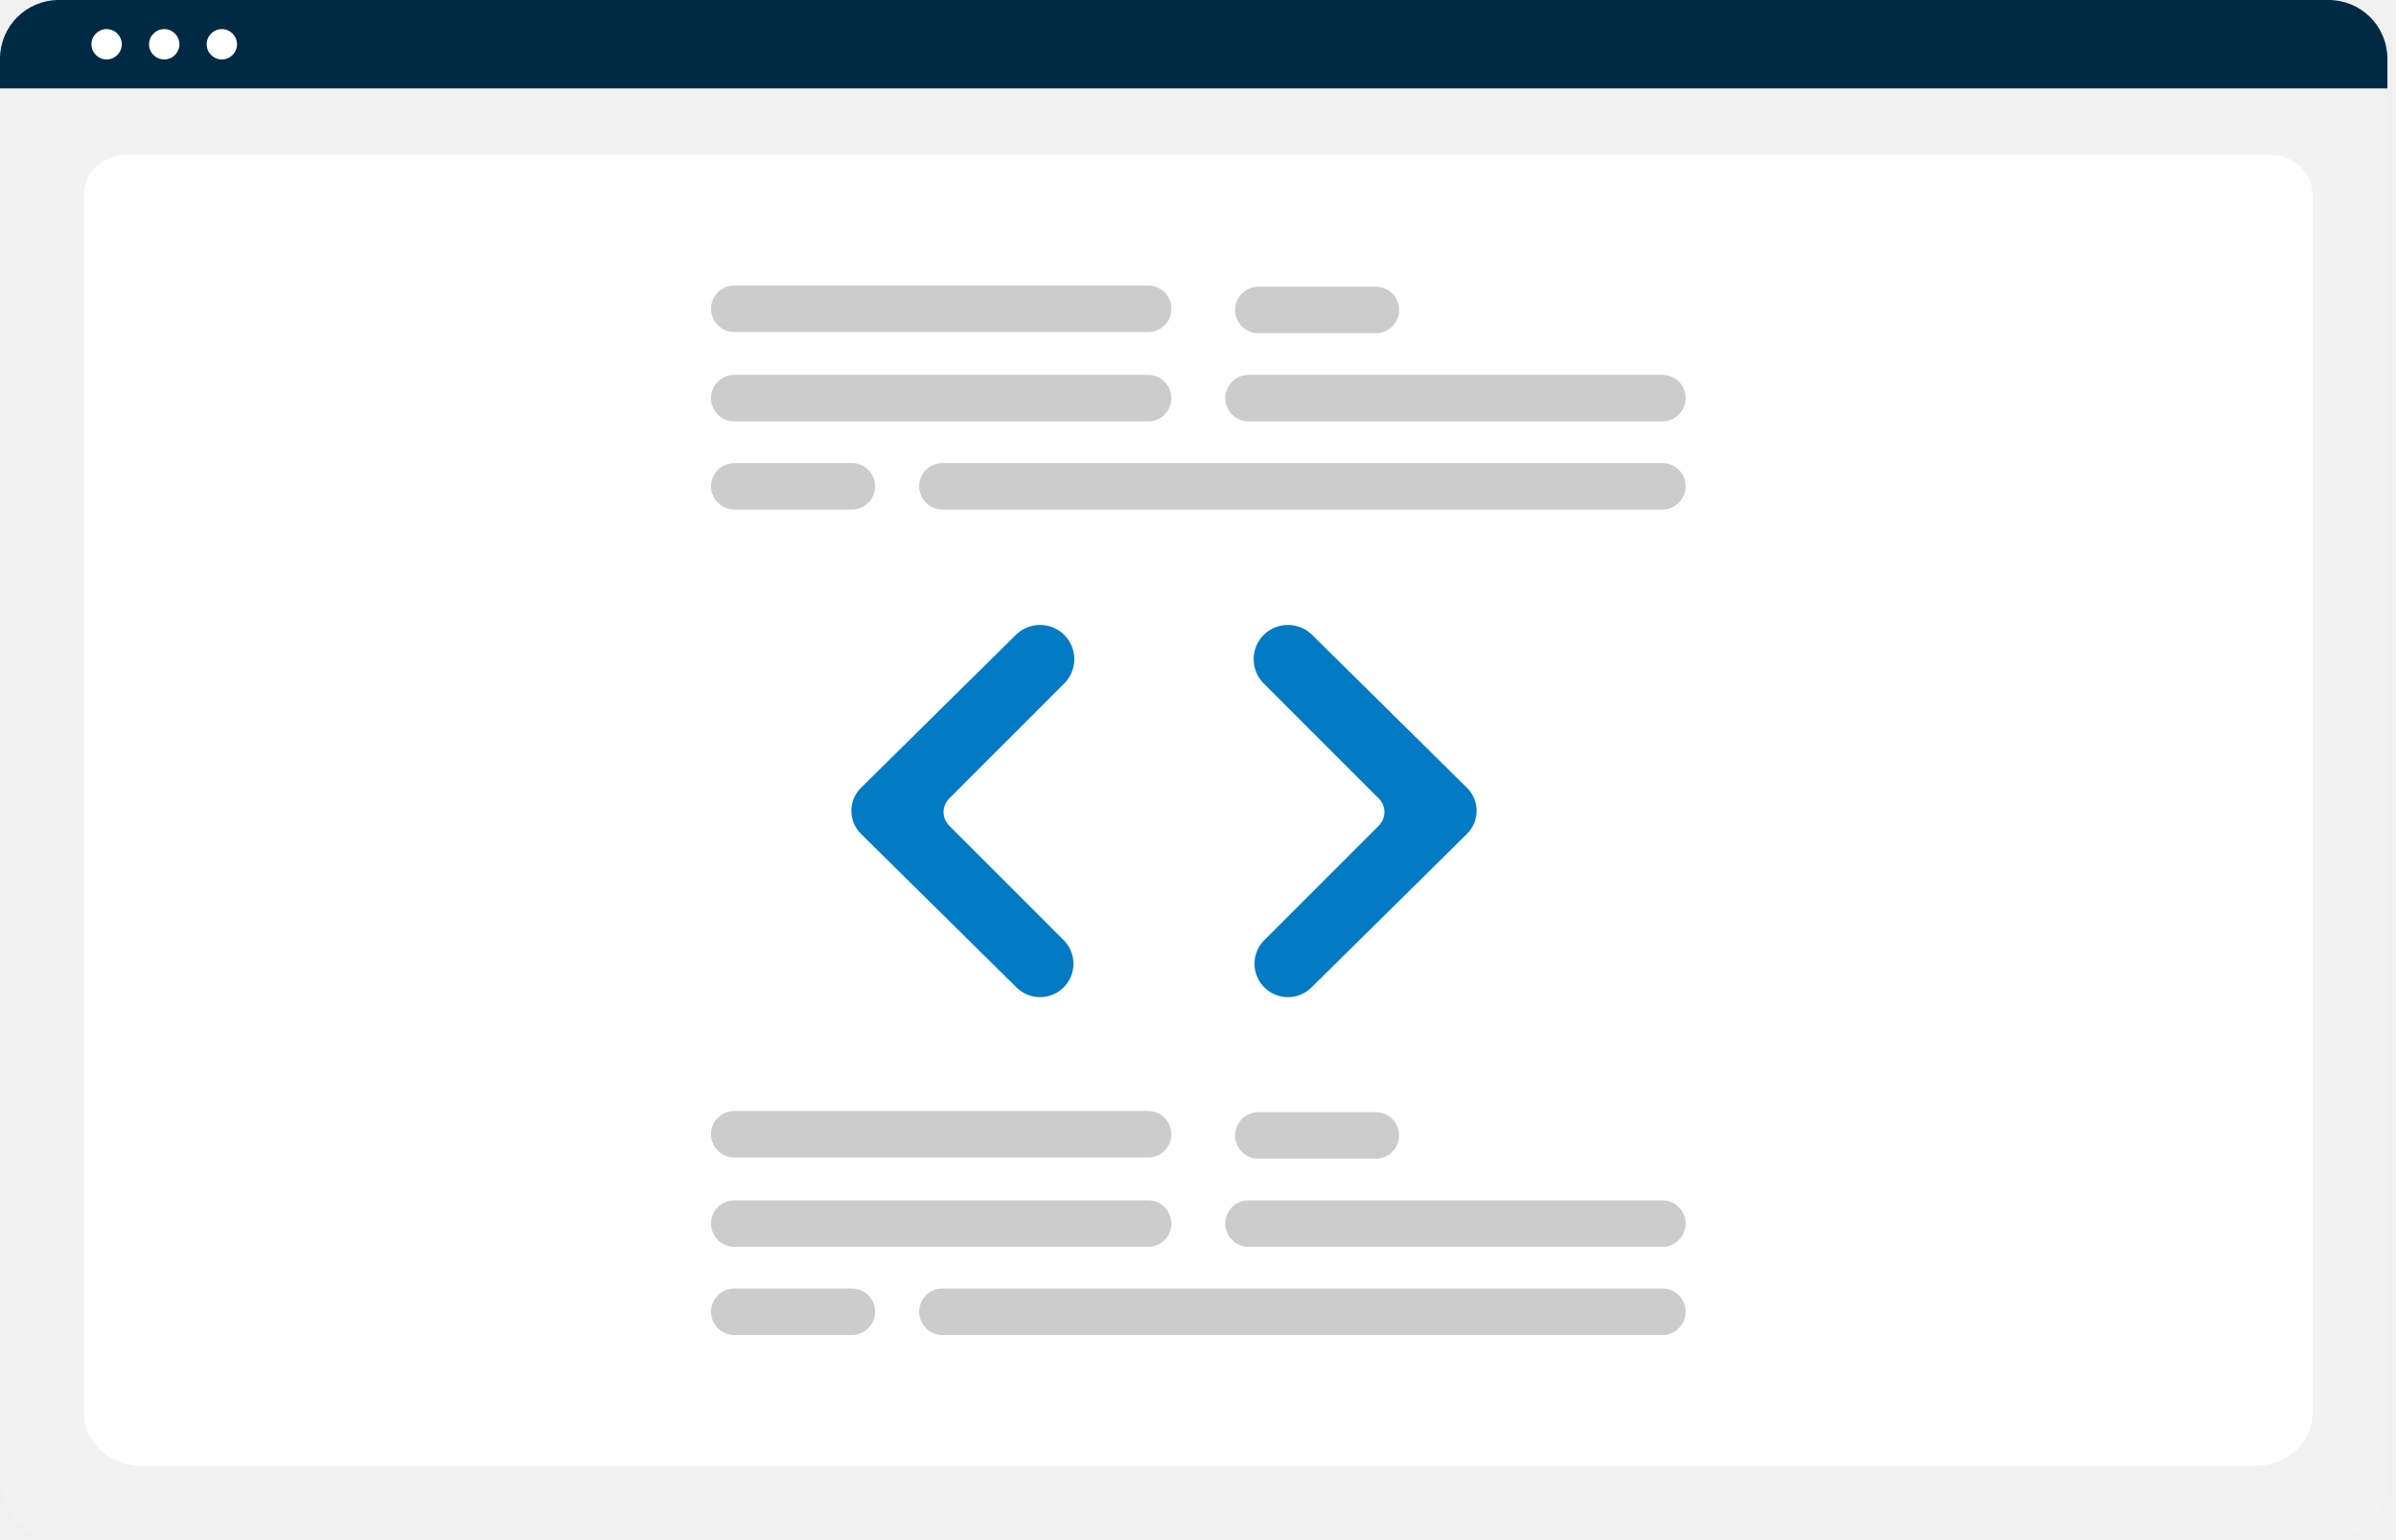
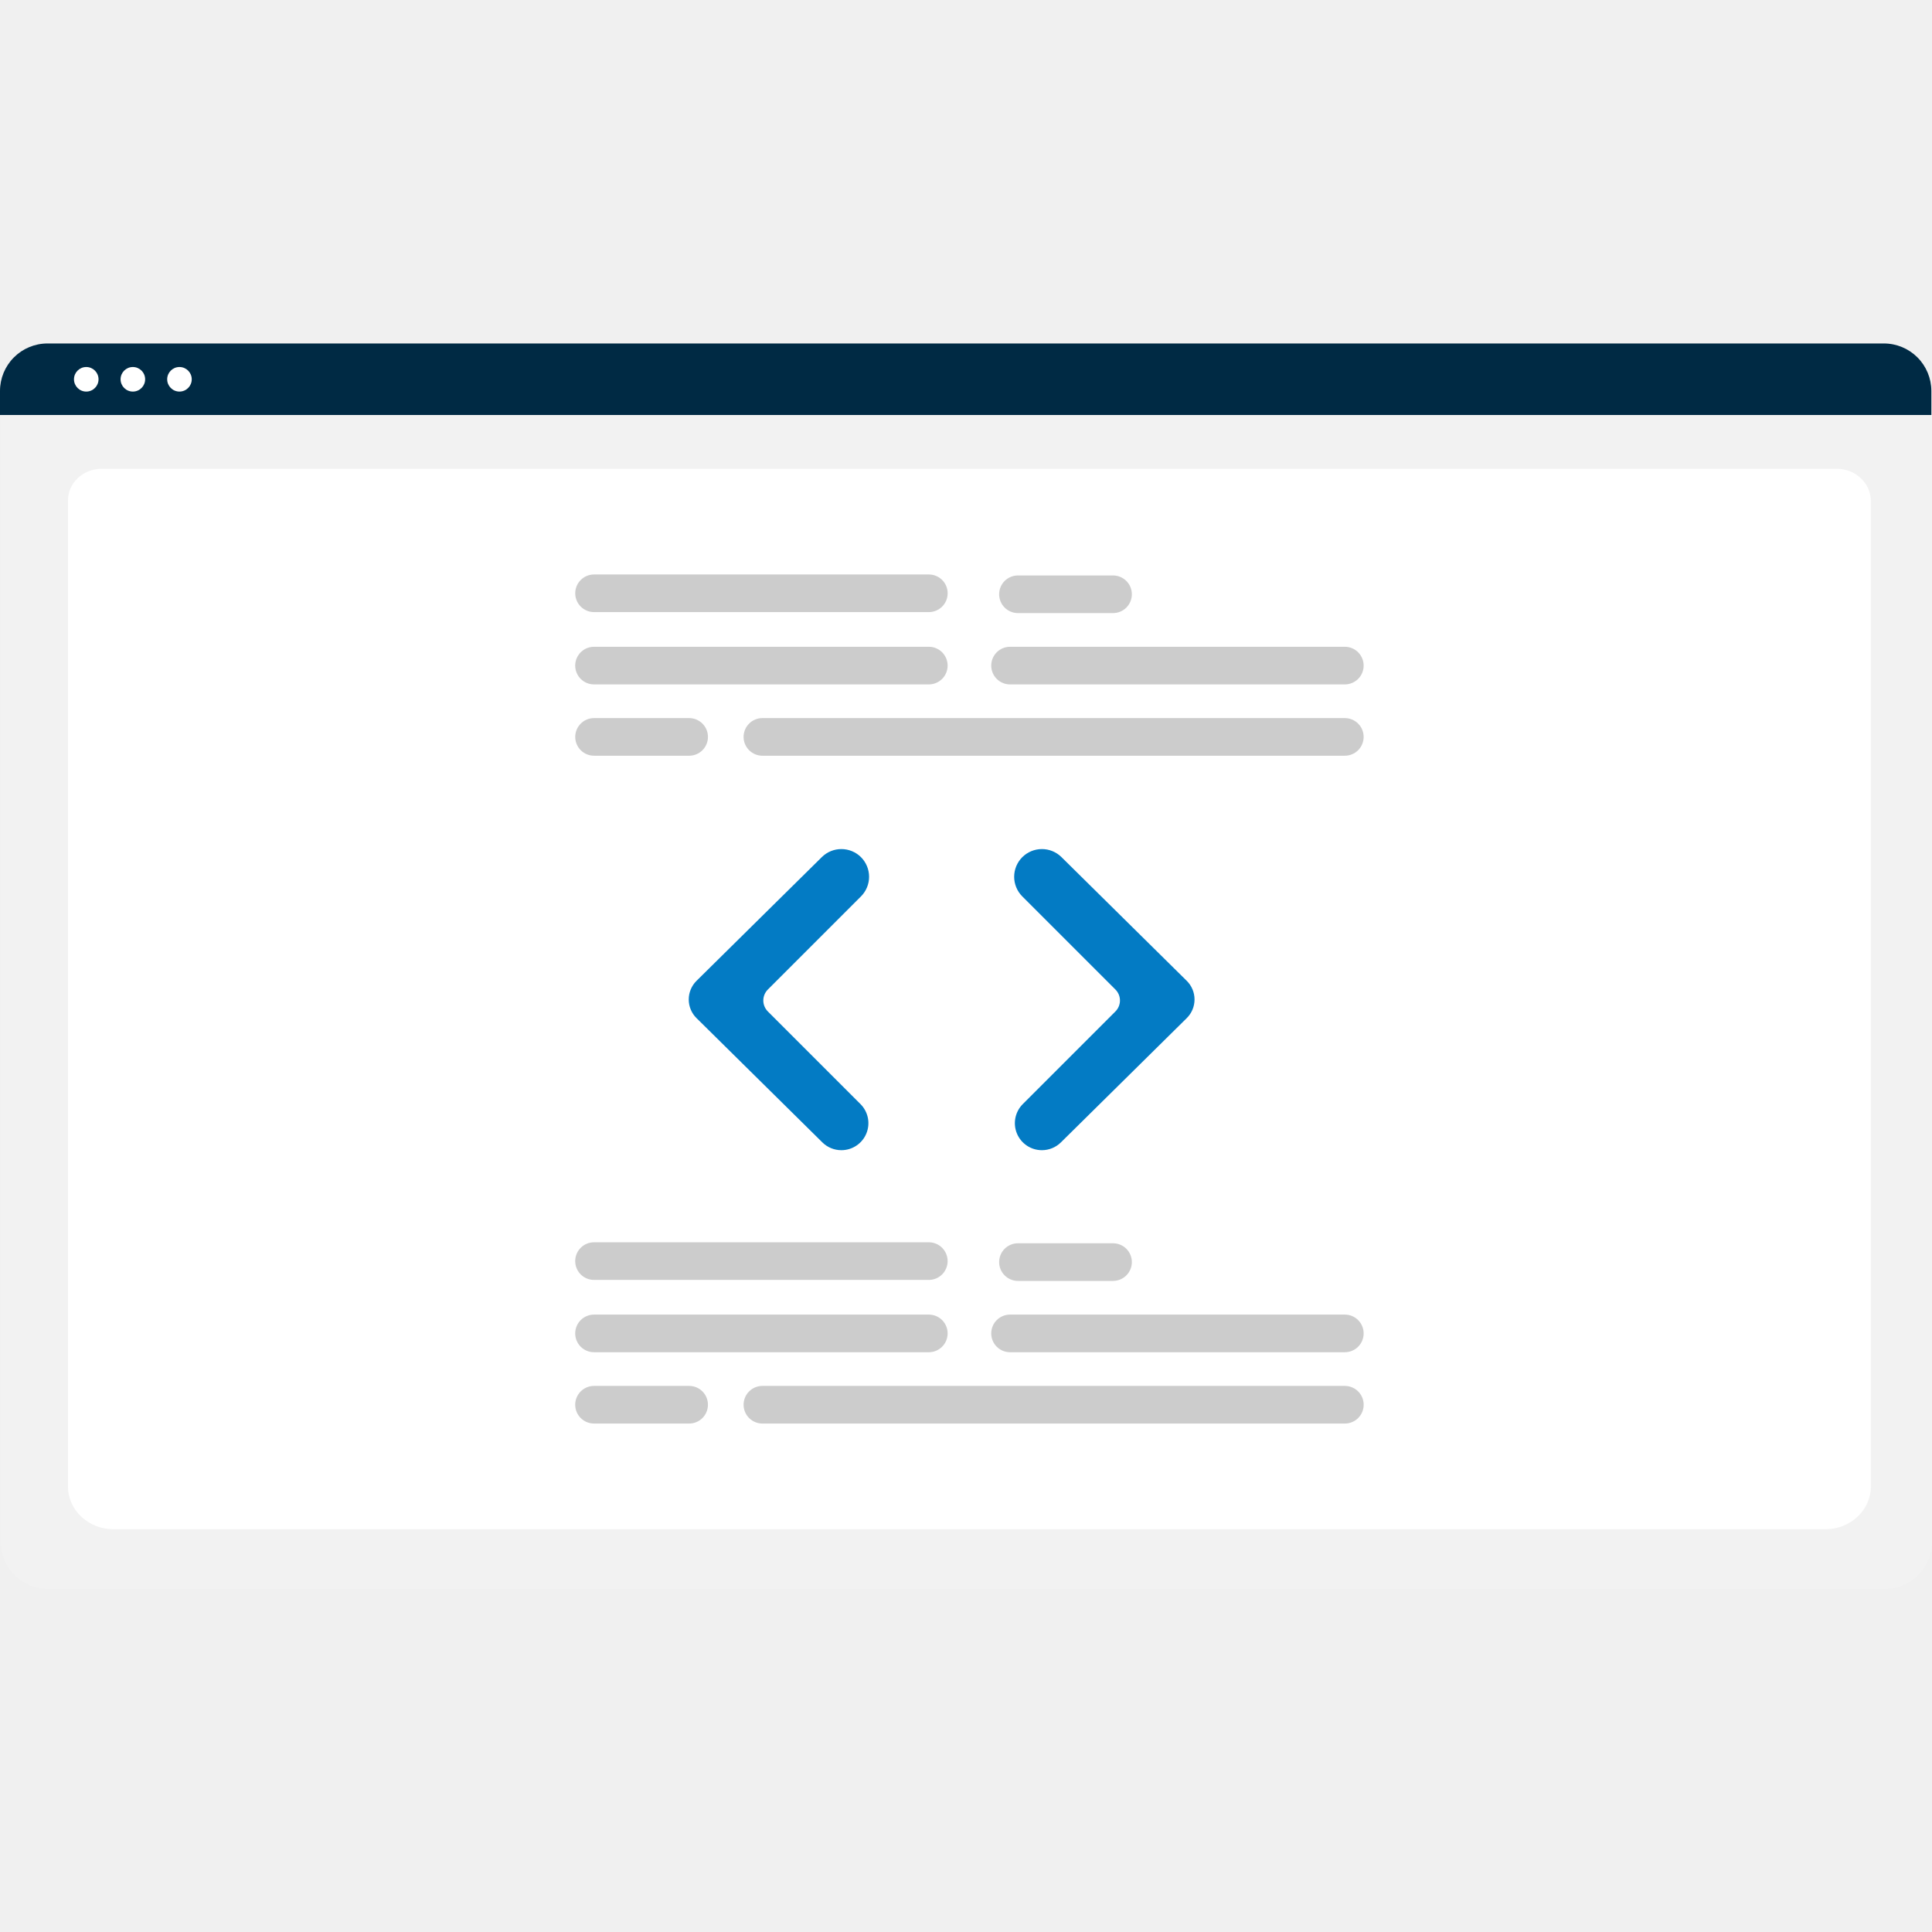
- <svg xmlns="http://www.w3.org/2000/svg" width="249" height="160" viewBox="0 0 249 160" fill="none">
-   <path d="M242.116 160H6.16C4.55 159.998 3.005 159.358 1.866 158.219C0.727 157.08 0.087 155.535 0.085 153.925V8.43C0.086 7.25 0.556 6.118 1.39 5.284C2.224 4.449 3.356 3.98 4.536 3.979H243.664C244.864 3.98 246.015 4.457 246.864 5.306C247.713 6.155 248.19 7.306 248.192 8.507V153.925C248.19 155.535 247.549 157.08 246.41 158.219C245.271 159.358 243.727 159.998 242.116 160Z" fill="#F2F2F2" />
-   <path d="M234.487 152.329H14.582C11.359 152.329 8.736 149.874 8.736 146.855V20.156C8.736 17.917 10.68 16.096 13.068 16.096H235.929C238.358 16.096 240.333 17.947 240.333 20.223V146.855C240.333 149.874 237.711 152.329 234.487 152.329Z" fill="white" />
-   <path d="M248.107 9.187H0V6.094C0.002 4.478 0.646 2.928 1.789 1.786C2.932 0.644 4.481 0.001 6.097 0H242.01C243.626 0.001 245.175 0.644 246.319 1.786C247.462 2.928 248.105 4.478 248.107 6.094V9.187Z" fill="#002A44" />
-   <path d="M11.081 6.18C11.952 6.18 12.658 5.474 12.658 4.603C12.658 3.732 11.952 3.025 11.081 3.025C10.21 3.025 9.504 3.732 9.504 4.603C9.504 5.474 10.21 6.18 11.081 6.18Z" fill="white" />
-   <path d="M17.067 6.18C17.938 6.18 18.645 5.474 18.645 4.603C18.645 3.732 17.938 3.025 17.067 3.025C16.196 3.025 15.49 3.732 15.49 4.603C15.49 5.474 16.196 6.18 17.067 6.18Z" fill="white" />
-   <path d="M23.054 6.18C23.925 6.18 24.631 5.474 24.631 4.603C24.631 3.732 23.925 3.025 23.054 3.025C22.183 3.025 21.477 3.732 21.477 4.603C21.477 5.474 22.183 6.18 23.054 6.18Z" fill="white" />
-   <path d="M119.319 43.799H76.31C75.669 43.799 75.054 43.544 74.601 43.091C74.147 42.637 73.893 42.023 73.893 41.381C73.893 40.74 74.147 40.125 74.601 39.672C75.054 39.218 75.669 38.964 76.31 38.964H119.319C119.96 38.964 120.575 39.218 121.028 39.672C121.482 40.125 121.736 40.74 121.736 41.381C121.736 42.023 121.482 42.637 121.028 43.091C120.575 43.544 119.96 43.799 119.319 43.799Z" fill="#CCCCCC" />
-   <path d="M172.761 43.799H129.753C129.111 43.799 128.496 43.544 128.043 43.091C127.59 42.637 127.335 42.023 127.335 41.381C127.335 40.74 127.59 40.125 128.043 39.672C128.496 39.218 129.111 38.964 129.753 38.964H172.761C173.402 38.964 174.017 39.218 174.471 39.672C174.924 40.125 175.179 40.74 175.179 41.381C175.179 42.023 174.924 42.637 174.471 43.091C174.017 43.544 173.402 43.799 172.761 43.799Z" fill="#CCCCCC" />
-   <path d="M172.761 52.961H97.941C97.3 52.961 96.685 52.706 96.231 52.252C95.778 51.799 95.523 51.184 95.523 50.543C95.523 49.902 95.778 49.287 96.231 48.833C96.685 48.38 97.3 48.125 97.941 48.125H172.761C173.402 48.125 174.017 48.38 174.47 48.833C174.924 49.287 175.178 49.902 175.178 50.543C175.178 51.184 174.924 51.799 174.47 52.252C174.017 52.706 173.402 52.961 172.761 52.961Z" fill="#CCCCCC" />
-   <path d="M119.319 34.51H76.31C75.669 34.509 75.055 34.254 74.603 33.801C74.15 33.347 73.895 32.733 73.895 32.092C73.895 31.452 74.15 30.837 74.603 30.384C75.055 29.93 75.669 29.675 76.31 29.675H119.319C119.637 29.674 119.951 29.736 120.245 29.858C120.539 29.979 120.805 30.157 121.03 30.382C121.255 30.606 121.433 30.873 121.555 31.166C121.677 31.46 121.739 31.775 121.739 32.092C121.739 32.41 121.677 32.725 121.555 33.018C121.433 33.312 121.255 33.578 121.03 33.803C120.805 34.028 120.539 34.206 120.245 34.327C119.951 34.448 119.637 34.51 119.319 34.51Z" fill="#CCCCCC" />
-   <path d="M142.986 34.637H130.77C130.129 34.637 129.514 34.383 129.061 33.929C128.607 33.476 128.353 32.861 128.353 32.22C128.353 31.578 128.607 30.963 129.061 30.51C129.514 30.057 130.129 29.802 130.77 29.802H142.986C143.627 29.802 144.242 30.057 144.695 30.51C145.149 30.963 145.403 31.578 145.403 32.22C145.403 32.861 145.149 33.476 144.695 33.929C144.242 34.383 143.627 34.637 142.986 34.637Z" fill="#CCCCCC" />
-   <path d="M88.526 52.961H76.31C75.669 52.96 75.055 52.705 74.603 52.251C74.15 51.798 73.895 51.184 73.895 50.543C73.895 49.902 74.15 49.288 74.603 48.834C75.055 48.381 75.669 48.126 76.31 48.125H88.526C88.843 48.125 89.158 48.187 89.452 48.308C89.745 48.43 90.012 48.608 90.237 48.832C90.462 49.057 90.64 49.324 90.762 49.617C90.884 49.91 90.946 50.225 90.946 50.543C90.946 50.861 90.884 51.175 90.762 51.469C90.64 51.762 90.462 52.029 90.237 52.254C90.012 52.478 89.745 52.656 89.452 52.777C89.158 52.899 88.843 52.961 88.526 52.961Z" fill="#CCCCCC" />
-   <path d="M119.319 129.589H76.31C75.669 129.589 75.054 129.334 74.601 128.881C74.147 128.428 73.893 127.813 73.893 127.172C73.893 126.53 74.147 125.915 74.601 125.462C75.054 125.009 75.669 124.754 76.31 124.754H119.319C119.636 124.754 119.951 124.816 120.244 124.938C120.537 125.059 120.804 125.238 121.028 125.462C121.253 125.687 121.431 125.953 121.552 126.246C121.674 126.54 121.736 126.854 121.736 127.172C121.736 127.489 121.674 127.803 121.552 128.097C121.431 128.39 121.253 128.657 121.028 128.881C120.804 129.106 120.537 129.284 120.244 129.405C119.951 129.527 119.636 129.589 119.319 129.589Z" fill="#CCCCCC" />
-   <path d="M172.761 129.589H129.753C129.111 129.589 128.496 129.334 128.043 128.881C127.59 128.428 127.335 127.813 127.335 127.172C127.335 126.53 127.59 125.915 128.043 125.462C128.496 125.009 129.111 124.754 129.753 124.754H172.761C173.079 124.754 173.393 124.816 173.686 124.938C173.98 125.059 174.246 125.238 174.471 125.462C174.695 125.687 174.873 125.953 174.995 126.246C175.116 126.54 175.179 126.854 175.179 127.172C175.179 127.489 175.116 127.803 174.995 128.097C174.873 128.39 174.695 128.657 174.471 128.881C174.246 129.106 173.98 129.284 173.686 129.405C173.393 129.527 173.079 129.589 172.761 129.589Z" fill="#CCCCCC" />
-   <path d="M172.761 138.751H97.941C97.3 138.751 96.685 138.496 96.231 138.043C95.778 137.589 95.523 136.974 95.523 136.333C95.523 135.692 95.778 135.077 96.231 134.624C96.685 134.17 97.3 133.916 97.941 133.916H172.761C173.079 133.915 173.393 133.978 173.687 134.099C173.981 134.22 174.247 134.398 174.472 134.623C174.697 134.847 174.875 135.114 174.997 135.407C175.119 135.701 175.181 136.016 175.181 136.333C175.181 136.651 175.119 136.966 174.997 137.259C174.875 137.553 174.697 137.819 174.472 138.044C174.247 138.268 173.981 138.446 173.687 138.568C173.393 138.689 173.079 138.751 172.761 138.751Z" fill="#CCCCCC" />
-   <path d="M119.319 120.3H76.31C75.669 120.3 75.054 120.046 74.601 119.592C74.147 119.139 73.893 118.524 73.893 117.883C73.893 117.242 74.147 116.627 74.601 116.173C75.054 115.72 75.669 115.465 76.31 115.465H119.319C119.96 115.465 120.575 115.72 121.028 116.173C121.482 116.627 121.736 117.242 121.736 117.883C121.736 118.524 121.482 119.139 121.028 119.592C120.575 120.046 119.96 120.3 119.319 120.3Z" fill="#CCCCCC" />
-   <path d="M142.986 120.428H130.77C130.129 120.428 129.514 120.173 129.061 119.719C128.607 119.266 128.353 118.651 128.353 118.01C128.353 117.369 128.607 116.754 129.061 116.3C129.514 115.847 130.129 115.592 130.77 115.592H142.986C143.627 115.592 144.242 115.847 144.695 116.3C145.149 116.754 145.403 117.369 145.403 118.01C145.403 118.651 145.149 119.266 144.695 119.719C144.242 120.173 143.627 120.428 142.986 120.428Z" fill="#CCCCCC" />
-   <path d="M88.526 138.751H76.31C75.669 138.751 75.054 138.496 74.601 138.043C74.147 137.589 73.893 136.974 73.893 136.333C73.893 135.692 74.147 135.077 74.601 134.624C75.054 134.17 75.669 133.916 76.31 133.916H88.526C88.843 133.915 89.158 133.978 89.452 134.099C89.746 134.22 90.012 134.398 90.237 134.623C90.462 134.847 90.64 135.114 90.762 135.407C90.884 135.701 90.946 136.016 90.946 136.333C90.946 136.651 90.884 136.966 90.762 137.259C90.64 137.553 90.462 137.819 90.237 138.044C90.012 138.268 89.746 138.446 89.452 138.568C89.158 138.689 88.843 138.751 88.526 138.751Z" fill="#CCCCCC" />
-   <path d="M108.085 103.634C107.173 103.636 106.296 103.277 105.647 102.636L89.48 86.671C89.162 86.358 88.91 85.984 88.738 85.573C88.566 85.161 88.478 84.72 88.478 84.274C88.478 83.828 88.566 83.386 88.738 82.974C88.91 82.563 89.162 82.189 89.48 81.876L105.581 65.976C106.252 65.316 107.156 64.948 108.096 64.951C109.037 64.954 109.938 65.328 110.605 65.991C111.272 66.66 111.647 67.566 111.647 68.511C111.647 69.456 111.272 70.362 110.605 71.031L98.64 82.996C98.267 83.37 98.058 83.876 98.058 84.404C98.058 84.932 98.267 85.438 98.64 85.811L110.54 97.712C111.026 98.197 111.357 98.815 111.491 99.488C111.625 100.162 111.557 100.86 111.294 101.494C111.031 102.128 110.586 102.67 110.015 103.051C109.443 103.432 108.772 103.635 108.085 103.634V103.634Z" fill="#037BC4" />
-   <path d="M133.846 103.634C133.16 103.635 132.488 103.432 131.917 103.051C131.346 102.67 130.901 102.128 130.638 101.494C130.375 100.86 130.306 100.162 130.441 99.488C130.575 98.815 130.906 98.197 131.392 97.712L143.292 85.811C143.665 85.438 143.874 84.931 143.874 84.404C143.874 83.876 143.665 83.37 143.292 82.996L131.327 71.031C130.996 70.7 130.734 70.307 130.554 69.875C130.375 69.442 130.283 68.979 130.283 68.511C130.283 68.043 130.375 67.58 130.554 67.147C130.734 66.715 130.996 66.322 131.327 65.991C131.994 65.328 132.895 64.954 133.835 64.951C134.776 64.948 135.68 65.316 136.351 65.975L152.452 81.876C152.77 82.189 153.022 82.563 153.194 82.974C153.366 83.386 153.454 83.827 153.454 84.273C153.454 84.72 153.366 85.161 153.194 85.573C153.022 85.984 152.77 86.358 152.452 86.671L136.285 102.636C135.636 103.277 134.759 103.636 133.846 103.634Z" fill="#037BC4" />
+ <svg xmlns="http://www.w3.org/2000/svg" width="180" height="180" viewBox="0 0 180 180" fill="none">
+   <path d="M175.594 148.039H4.468C3.299 148.038 2.179 147.573 1.353 146.747C0.527 145.921 0.063 144.802 0.062 143.633V38.114C0.062 37.258 0.403 36.437 1.008 35.832C1.613 35.227 2.434 34.886 3.289 34.886H176.716C177.587 34.886 178.421 35.233 179.037 35.848C179.653 36.464 179.999 37.299 180 38.169V143.633C179.999 144.802 179.534 145.921 178.708 146.747C177.882 147.573 176.762 148.038 175.594 148.039Z" fill="#F2F2F2" />
+   <path d="M170.061 142.476H10.576C8.238 142.476 6.336 140.695 6.336 138.506V46.618C6.336 44.994 7.745 43.673 9.478 43.673H171.107C172.868 43.673 174.301 45.016 174.301 46.666V138.506C174.301 140.695 172.399 142.476 170.061 142.476Z" fill="white" />
+   <path d="M179.939 38.663H0V36.419C0.002 35.247 0.468 34.124 1.297 33.295C2.126 32.467 3.25 32.001 4.422 32H175.517C176.689 32.001 177.813 32.467 178.642 33.295C179.471 34.124 179.937 35.247 179.939 36.419V38.663Z" fill="#002A44" />
+   <path d="M8.036 36.482C8.668 36.482 9.18 35.97 9.18 35.338C9.18 34.706 8.668 34.194 8.036 34.194C7.405 34.194 6.893 34.706 6.893 35.338C6.893 35.97 7.405 36.482 8.036 36.482Z" fill="white" />
+   <path d="M12.378 36.482C13.01 36.482 13.522 35.97 13.522 35.338C13.522 34.706 13.01 34.194 12.378 34.194C11.746 34.194 11.234 34.706 11.234 35.338C11.234 35.97 11.746 36.482 12.378 36.482Z" fill="white" />
+   <path d="M16.72 36.482C17.352 36.482 17.864 35.97 17.864 35.338C17.864 34.706 17.352 34.194 16.72 34.194C16.088 34.194 15.576 34.706 15.576 35.338C15.576 35.97 16.088 36.482 16.72 36.482Z" fill="white" />
+   <path d="M86.535 63.765H55.343C54.878 63.765 54.432 63.58 54.103 63.252C53.775 62.923 53.59 62.477 53.59 62.012C53.59 61.547 53.775 61.101 54.103 60.772C54.432 60.443 54.878 60.258 55.343 60.258H86.535C87 60.258 87.446 60.443 87.775 60.772C88.104 61.101 88.288 61.547 88.288 62.012C88.288 62.477 88.104 62.923 87.775 63.252C87.446 63.58 87 63.765 86.535 63.765V63.765Z" fill="#CCCCCC" />
+   <path d="M125.295 63.765H94.103C93.638 63.765 93.192 63.58 92.863 63.252C92.534 62.923 92.35 62.477 92.35 62.012C92.35 61.547 92.534 61.101 92.863 60.772C93.192 60.443 93.638 60.258 94.103 60.258H125.295C125.76 60.258 126.206 60.443 126.535 60.772C126.863 61.101 127.048 61.547 127.048 62.012C127.048 62.477 126.863 62.923 126.535 63.252C126.206 63.58 125.76 63.765 125.295 63.765V63.765Z" fill="#CCCCCC" />
+   <path d="M125.294 70.409H71.032C70.567 70.409 70.121 70.225 69.792 69.896C69.463 69.567 69.278 69.121 69.278 68.656C69.278 68.191 69.463 67.745 69.792 67.416C70.121 67.087 70.567 66.903 71.032 66.903H125.294C125.759 66.903 126.205 67.087 126.534 67.416C126.863 67.745 127.048 68.191 127.048 68.656C127.048 69.121 126.863 69.567 126.534 69.896C126.205 70.225 125.759 70.409 125.294 70.409Z" fill="#CCCCCC" />
+   <path d="M86.536 57.028H55.344C54.879 57.028 54.434 56.843 54.106 56.514C53.777 56.185 53.593 55.739 53.593 55.275C53.593 54.81 53.777 54.365 54.106 54.036C54.434 53.707 54.879 53.522 55.344 53.522H86.536C86.766 53.521 86.995 53.566 87.207 53.654C87.421 53.742 87.614 53.871 87.777 54.034C87.94 54.197 88.07 54.391 88.158 54.603C88.246 54.816 88.291 55.044 88.291 55.275C88.291 55.505 88.246 55.733 88.158 55.946C88.07 56.159 87.94 56.353 87.777 56.516C87.614 56.678 87.421 56.807 87.207 56.895C86.995 56.983 86.766 57.029 86.536 57.028V57.028Z" fill="#CCCCCC" />
+   <path d="M103.7 57.12H94.84C94.375 57.12 93.929 56.936 93.6 56.607C93.272 56.278 93.087 55.832 93.087 55.367C93.087 54.902 93.272 54.456 93.6 54.127C93.929 53.798 94.375 53.614 94.84 53.614H103.7C104.165 53.614 104.611 53.798 104.939 54.127C105.268 54.456 105.453 54.902 105.453 55.367C105.453 55.832 105.268 56.278 104.939 56.607C104.611 56.936 104.165 57.12 103.7 57.12Z" fill="#CCCCCC" />
+   <path d="M64.203 70.409H55.344C54.879 70.409 54.434 70.224 54.106 69.895C53.777 69.566 53.593 69.121 53.593 68.656C53.593 68.191 53.777 67.746 54.106 67.417C54.434 67.088 54.879 66.903 55.344 66.903H64.203C64.434 66.902 64.662 66.948 64.875 67.035C65.088 67.124 65.281 67.253 65.444 67.415C65.608 67.578 65.737 67.772 65.825 67.984C65.913 68.197 65.959 68.426 65.959 68.656C65.959 68.886 65.913 69.115 65.825 69.328C65.737 69.54 65.608 69.734 65.444 69.897C65.281 70.059 65.088 70.189 64.875 70.277C64.662 70.365 64.434 70.41 64.203 70.409Z" fill="#CCCCCC" />
+   <path d="M86.535 125.984H55.343C54.878 125.984 54.432 125.799 54.103 125.471C53.775 125.142 53.59 124.696 53.59 124.231C53.59 123.766 53.775 123.32 54.103 122.991C54.432 122.662 54.878 122.477 55.343 122.477H86.535C86.765 122.477 86.993 122.523 87.206 122.611C87.419 122.699 87.612 122.828 87.775 122.991C87.938 123.154 88.067 123.347 88.155 123.56C88.243 123.772 88.288 124 88.288 124.231C88.288 124.461 88.243 124.689 88.155 124.902C88.067 125.114 87.938 125.308 87.775 125.471C87.612 125.633 87.419 125.763 87.206 125.851C86.993 125.939 86.765 125.984 86.535 125.984V125.984Z" fill="#CCCCCC" />
+   <path d="M125.295 125.984H94.103C93.638 125.984 93.192 125.799 92.863 125.471C92.534 125.142 92.35 124.696 92.35 124.231C92.35 123.766 92.534 123.32 92.863 122.991C93.192 122.662 93.638 122.477 94.103 122.477H125.295C125.525 122.477 125.753 122.523 125.966 122.611C126.179 122.699 126.372 122.828 126.535 122.991C126.697 123.154 126.827 123.347 126.915 123.56C127.003 123.772 127.048 124 127.048 124.231C127.048 124.461 127.003 124.689 126.915 124.902C126.827 125.114 126.697 125.308 126.535 125.471C126.372 125.633 126.179 125.763 125.966 125.851C125.753 125.939 125.525 125.984 125.295 125.984V125.984Z" fill="#CCCCCC" />
+   <path d="M125.294 132.629H71.032C70.567 132.629 70.121 132.444 69.792 132.115C69.463 131.786 69.278 131.34 69.278 130.875C69.278 130.41 69.463 129.964 69.792 129.635C70.121 129.307 70.567 129.122 71.032 129.122H125.294C125.525 129.122 125.753 129.167 125.966 129.255C126.179 129.343 126.373 129.472 126.536 129.635C126.699 129.797 126.828 129.991 126.916 130.204C127.005 130.417 127.05 130.645 127.05 130.875C127.05 131.106 127.005 131.334 126.916 131.547C126.828 131.76 126.699 131.953 126.536 132.116C126.373 132.279 126.179 132.408 125.966 132.496C125.753 132.584 125.525 132.629 125.294 132.629Z" fill="#CCCCCC" />
+   <path d="M86.535 119.247H55.343C54.878 119.247 54.432 119.063 54.103 118.734C53.775 118.405 53.59 117.959 53.59 117.494C53.59 117.029 53.775 116.583 54.103 116.254C54.432 115.925 54.878 115.741 55.343 115.741H86.535C87 115.741 87.446 115.925 87.775 116.254C88.104 116.583 88.288 117.029 88.288 117.494C88.288 117.959 88.104 118.405 87.775 118.734C87.446 119.063 87 119.247 86.535 119.247Z" fill="#CCCCCC" />
+   <path d="M103.7 119.34H94.84C94.375 119.34 93.929 119.155 93.6 118.826C93.272 118.497 93.087 118.051 93.087 117.586C93.087 117.121 93.272 116.675 93.6 116.346C93.929 116.018 94.375 115.833 94.84 115.833H103.7C104.165 115.833 104.611 116.018 104.939 116.346C105.268 116.675 105.453 117.121 105.453 117.586C105.453 118.051 105.268 118.497 104.939 118.826C104.611 119.155 104.165 119.34 103.7 119.34V119.34Z" fill="#CCCCCC" />
+   <path d="M64.202 132.629H55.343C54.878 132.629 54.432 132.444 54.103 132.115C53.775 131.786 53.59 131.34 53.59 130.875C53.59 130.41 53.775 129.964 54.103 129.635C54.432 129.307 54.878 129.122 55.343 129.122H64.202C64.433 129.122 64.661 129.167 64.874 129.255C65.087 129.343 65.281 129.472 65.444 129.635C65.607 129.797 65.736 129.991 65.824 130.204C65.913 130.417 65.958 130.645 65.958 130.875C65.958 131.106 65.913 131.334 65.824 131.547C65.736 131.76 65.607 131.953 65.444 132.116C65.281 132.279 65.087 132.408 64.874 132.496C64.661 132.584 64.433 132.629 64.202 132.629Z" fill="#CCCCCC" />
+   <path d="M78.388 107.16C77.727 107.162 77.091 106.901 76.62 106.436L64.895 94.858C64.664 94.631 64.482 94.36 64.357 94.061C64.232 93.763 64.168 93.443 64.168 93.119C64.168 92.796 64.232 92.475 64.357 92.177C64.482 91.878 64.664 91.608 64.895 91.38L76.572 79.849C77.059 79.37 77.714 79.103 78.396 79.106C79.079 79.108 79.732 79.379 80.216 79.86C80.7 80.345 80.971 81.002 80.971 81.687C80.971 82.373 80.7 83.03 80.216 83.515L71.538 92.193C71.268 92.464 71.116 92.831 71.116 93.213C71.116 93.596 71.268 93.963 71.538 94.234L80.169 102.865C80.521 103.217 80.761 103.665 80.859 104.154C80.956 104.642 80.906 105.148 80.715 105.608C80.525 106.068 80.202 106.461 79.788 106.737C79.373 107.014 78.886 107.161 78.388 107.16V107.16Z" fill="#037BC4" />
+   <path d="M97.072 107.16C96.574 107.161 96.087 107.014 95.672 106.737C95.258 106.461 94.935 106.068 94.745 105.608C94.554 105.148 94.504 104.642 94.602 104.153C94.699 103.665 94.939 103.217 95.291 102.865L103.922 94.234C104.192 93.963 104.344 93.596 104.344 93.213C104.344 92.831 104.192 92.463 103.922 92.192L95.244 83.515C95.004 83.275 94.814 82.99 94.684 82.676C94.554 82.363 94.487 82.027 94.487 81.687C94.487 81.348 94.554 81.012 94.684 80.698C94.814 80.385 95.004 80.1 95.244 79.86V79.86C95.728 79.379 96.382 79.108 97.064 79.106C97.746 79.103 98.401 79.37 98.888 79.848L110.565 91.38C110.796 91.608 110.978 91.878 111.103 92.177C111.228 92.475 111.292 92.796 111.292 93.119C111.292 93.442 111.228 93.763 111.103 94.061C110.978 94.36 110.796 94.63 110.565 94.858L98.84 106.436C98.369 106.901 97.733 107.161 97.072 107.16Z" fill="#037BC4" />
</svg>
